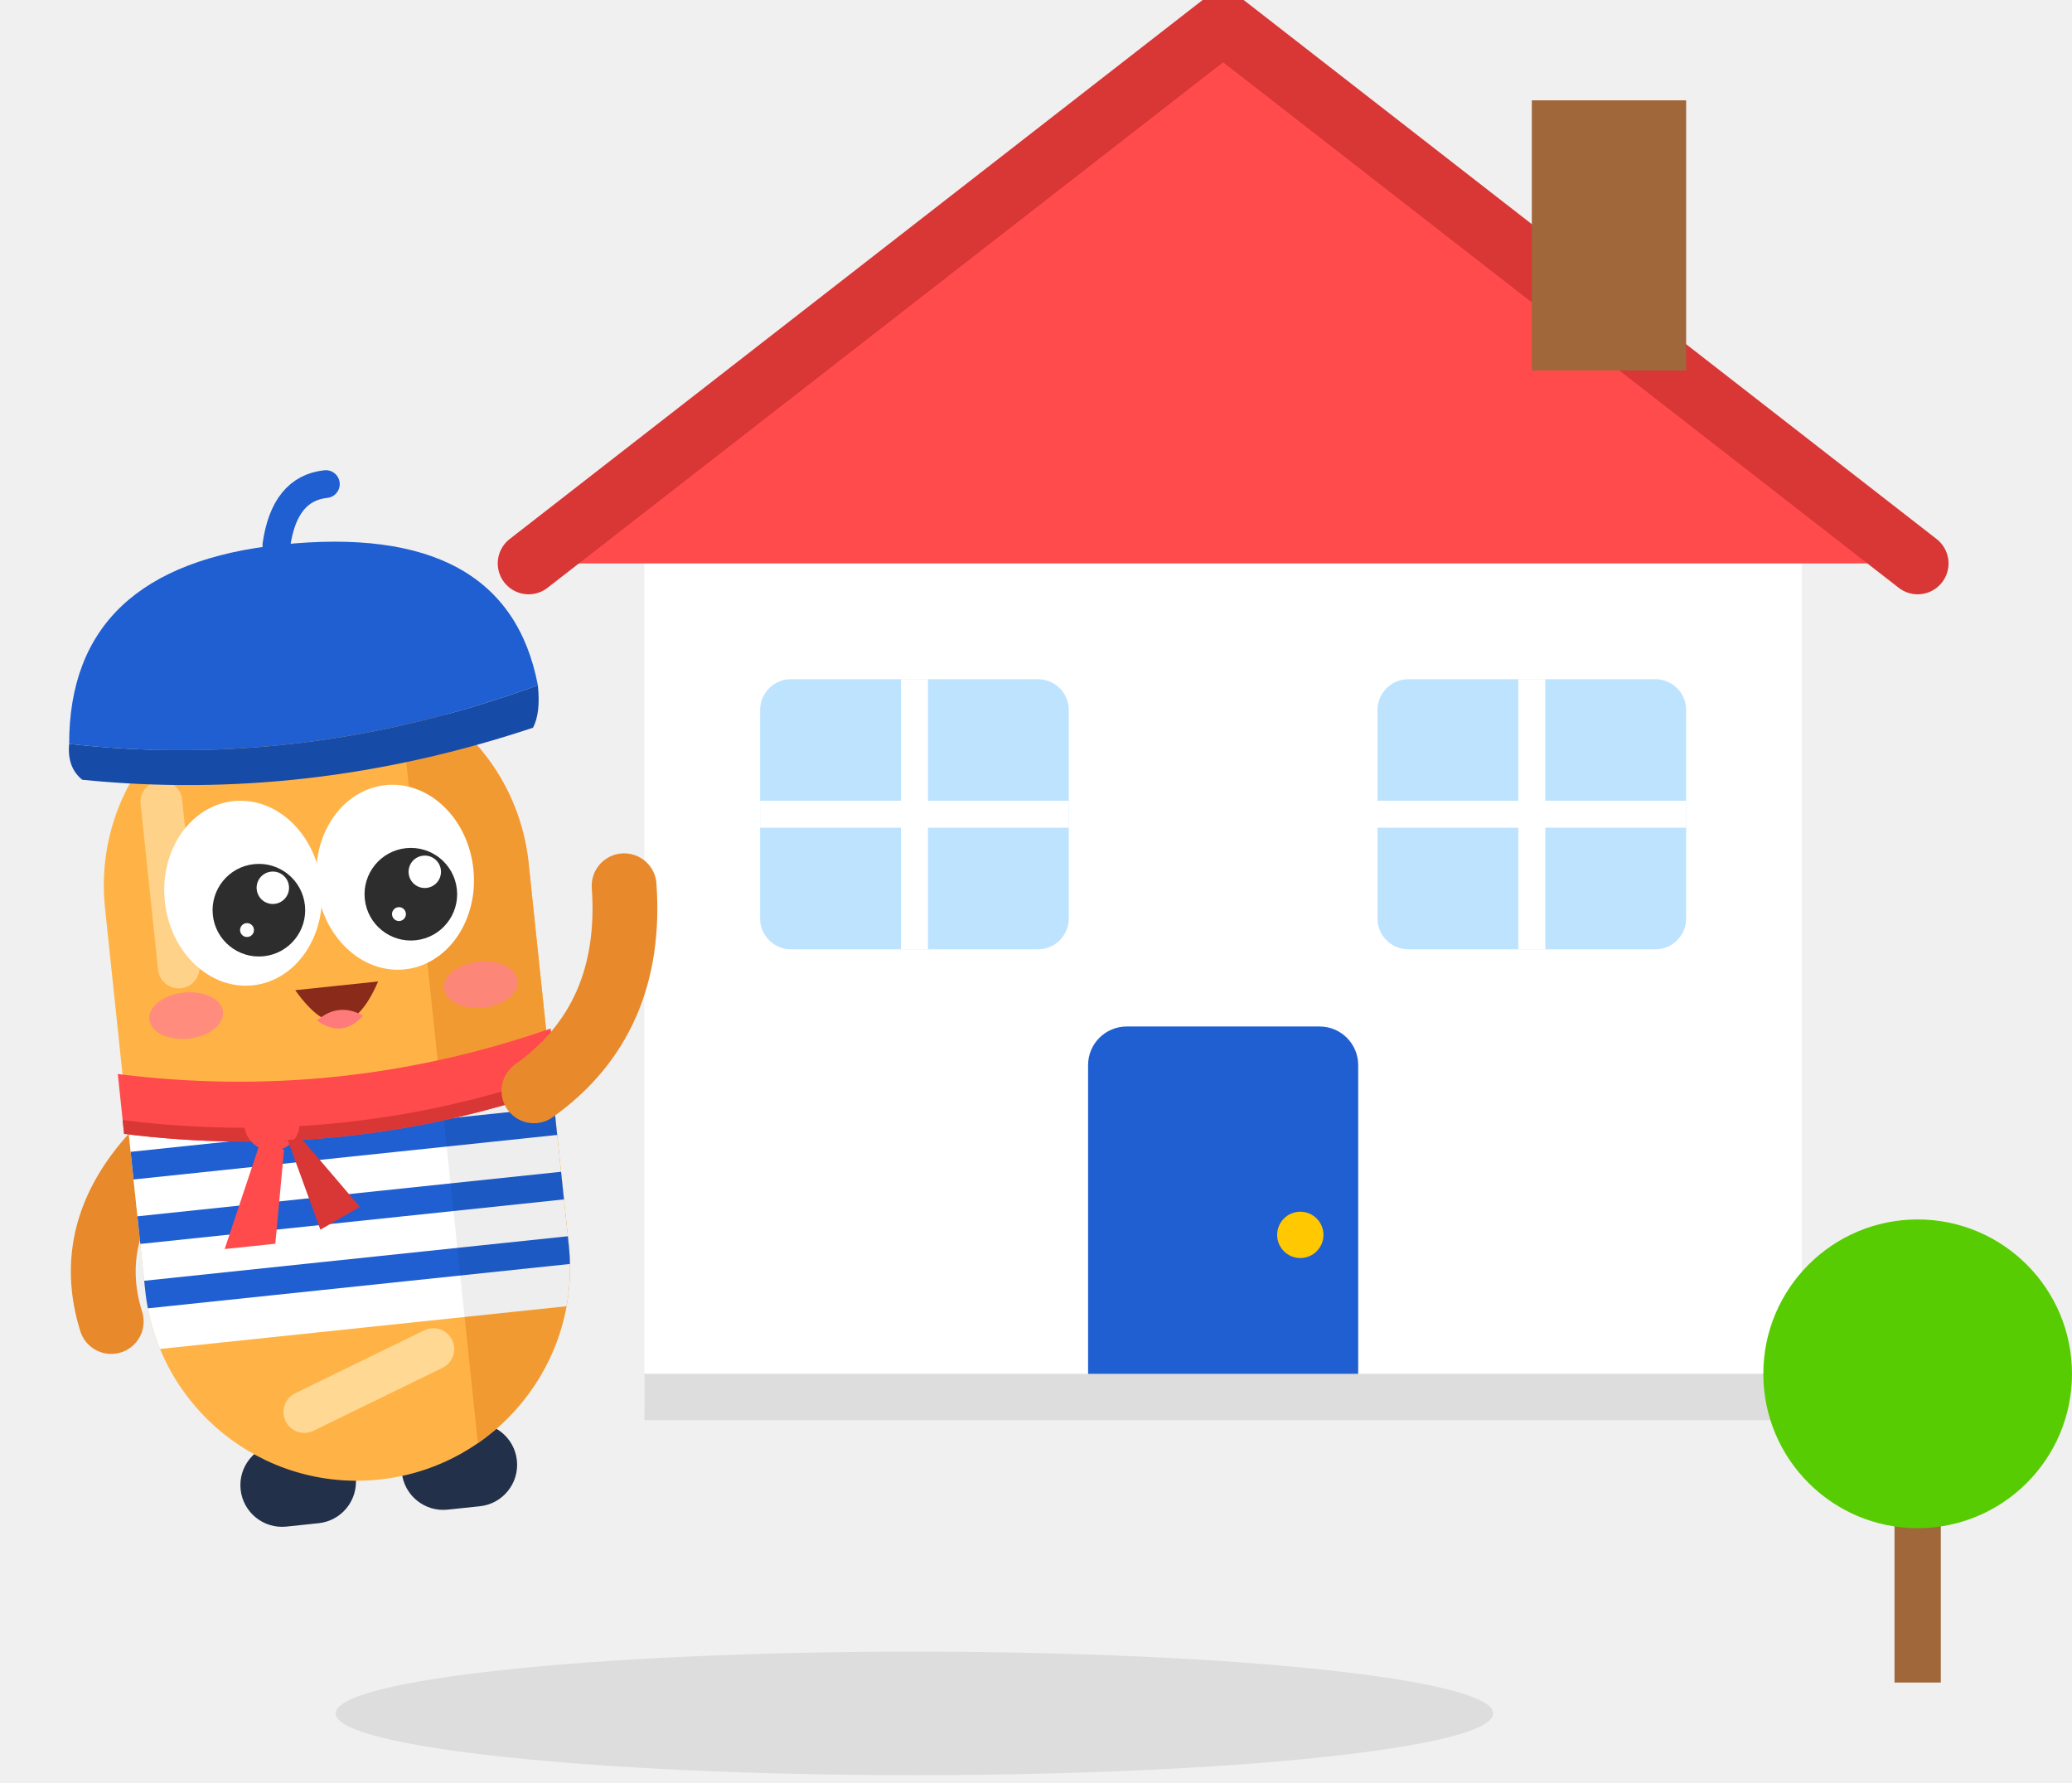
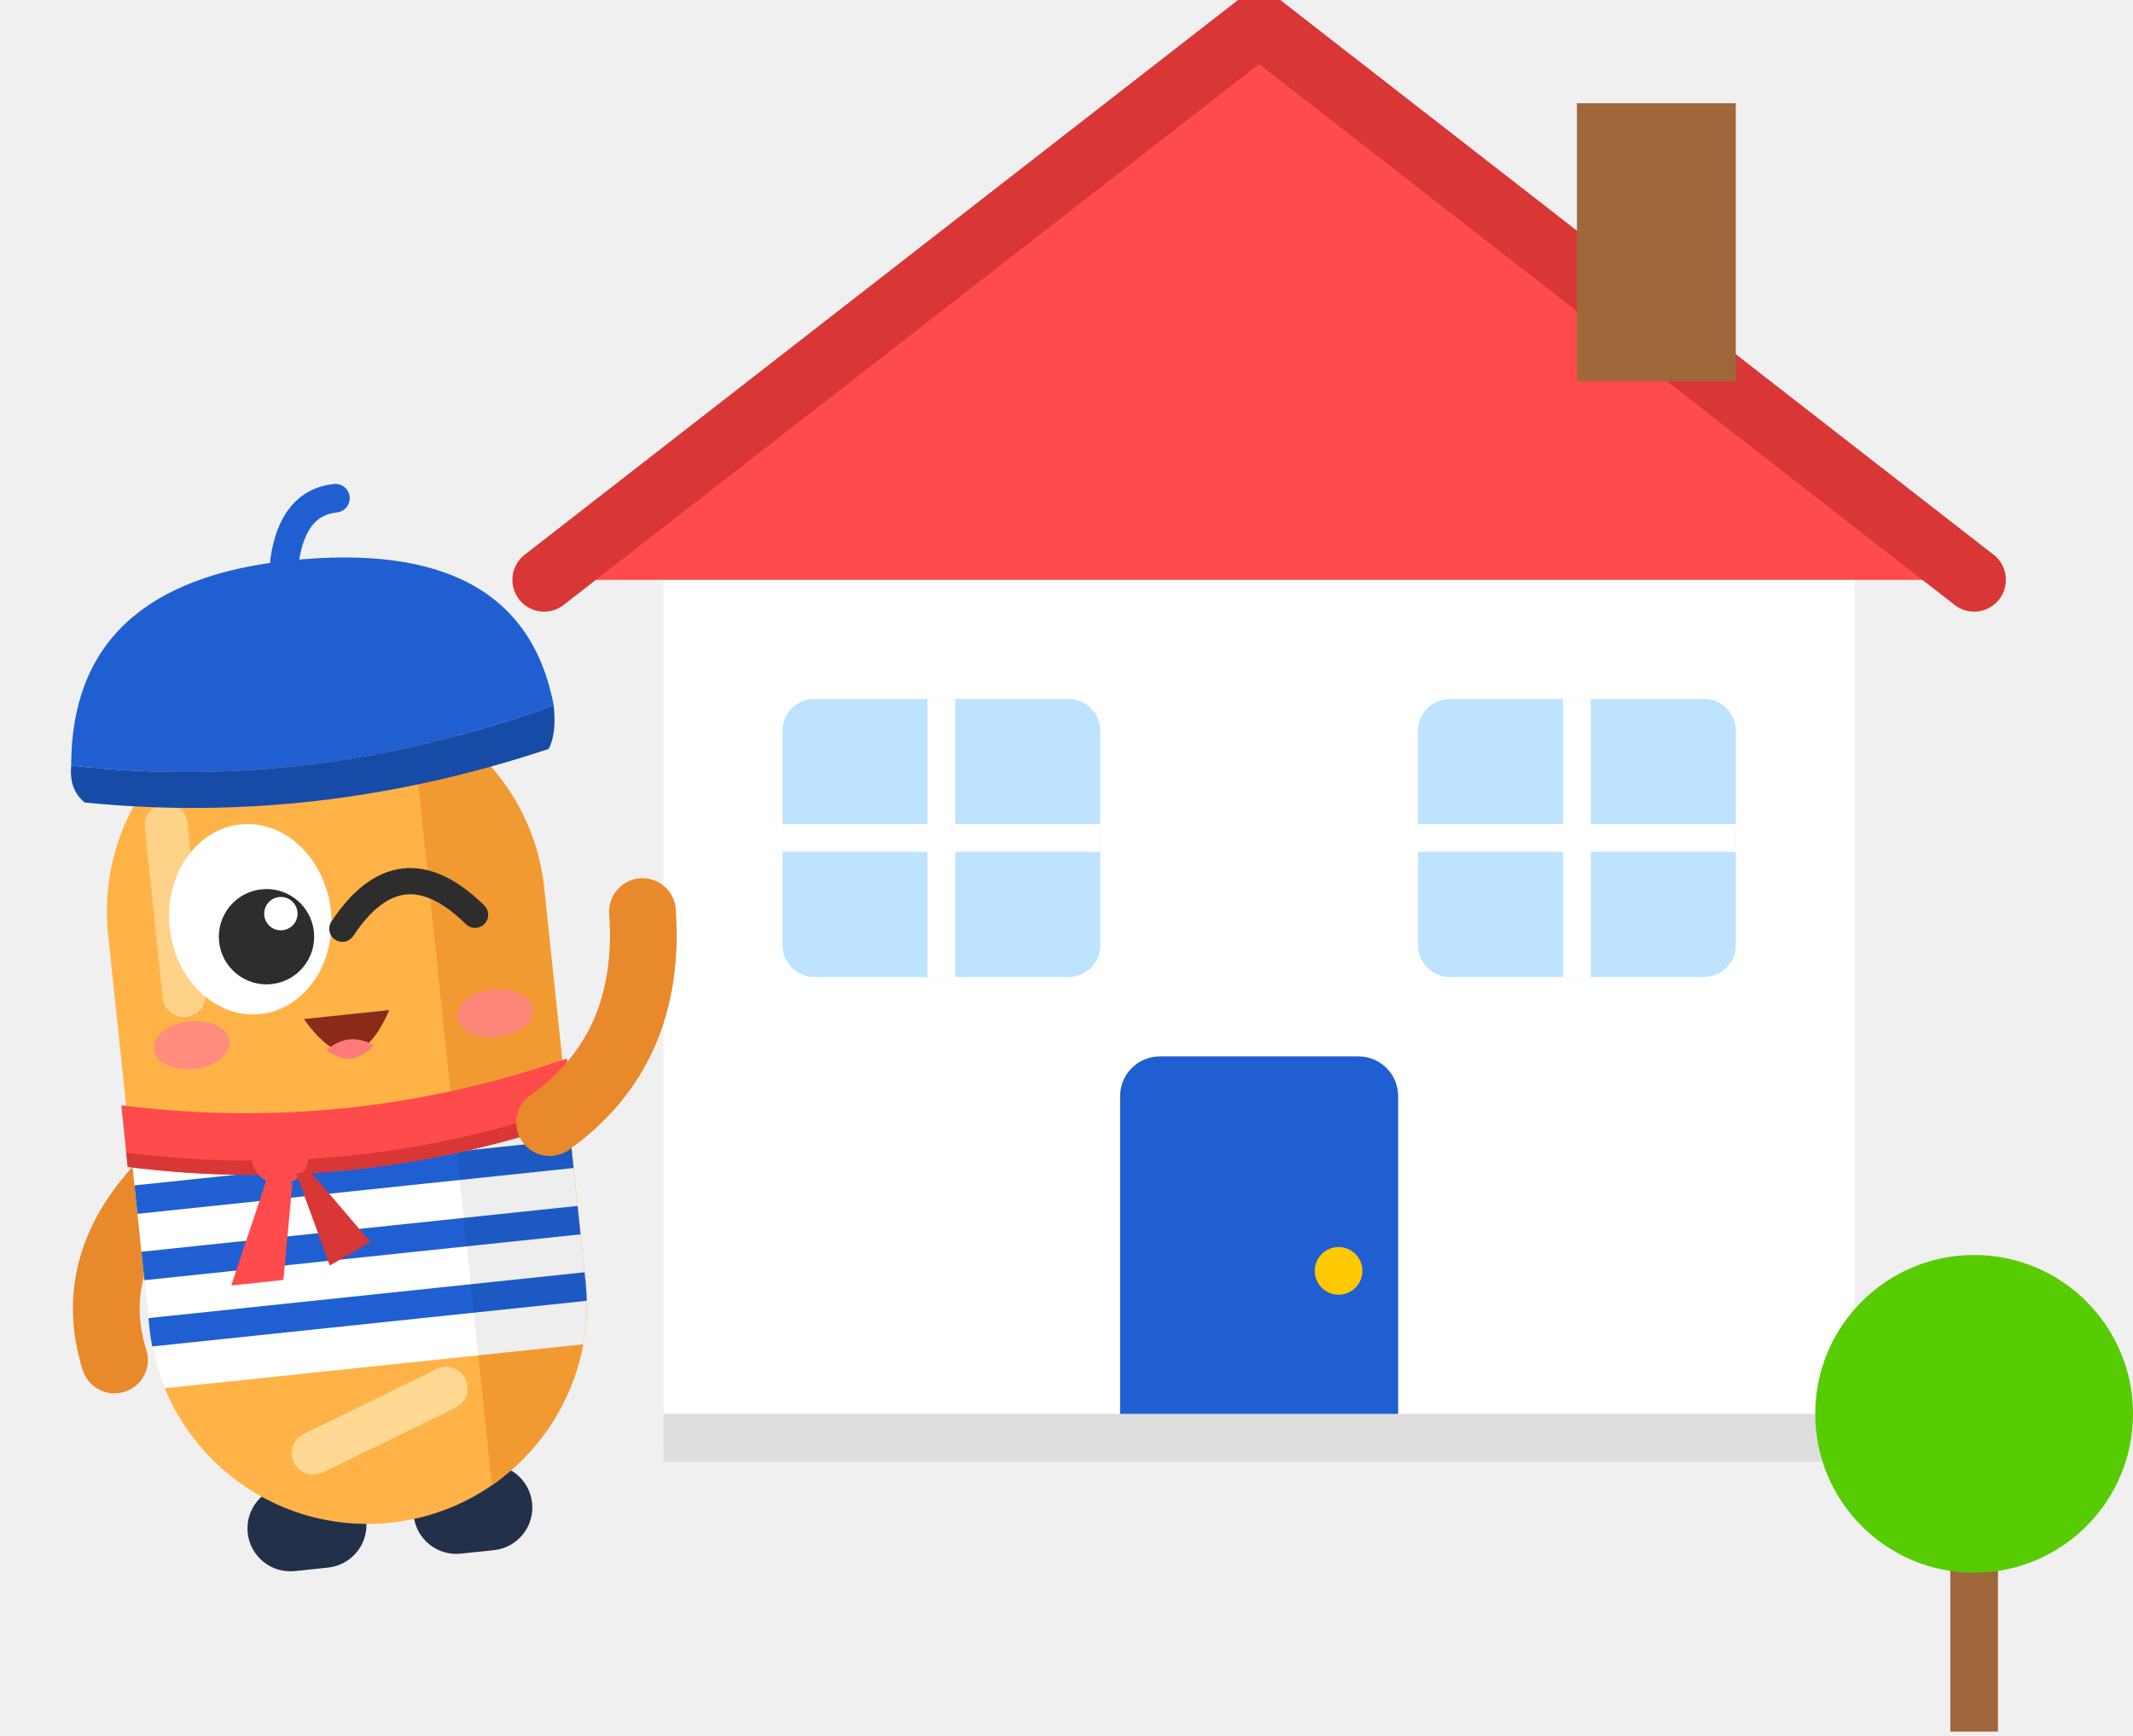
- <svg xmlns="http://www.w3.org/2000/svg" viewBox="63 104 537 462" width="537" height="462">
-   <ellipse cx="300" cy="548" rx="150" ry="16" fill="#000" opacity=".08" />
+ <svg xmlns="http://www.w3.org/2000/svg" viewBox="63 104 537 437" width="537" height="437">
  <g transform="translate(380 300)">
    <rect x="-150" y="-60" width="300" height="230" fill="#fff" />
    <path d="M-180 -50 L0 -190 L180 -50 Z" fill="#ff4b4b" />
    <path d="M-180 -50 L0 -190 L180 -50" fill="none" stroke="#d93636" stroke-width="16" stroke-linejoin="round" stroke-linecap="round" />
    <rect x="80" y="-170" width="40" height="70" fill="#a0673a" />
    <rect x="-120" y="-20" width="80" height="70" rx="8" fill="#bde3ff" />
    <path d="M-80 -20 V50 M-120 15 H-40" stroke="#fff" stroke-width="7" />
    <rect x="40" y="-20" width="80" height="70" rx="8" fill="#bde3ff" />
    <path d="M80 -20 V50 M40 15 H120" stroke="#fff" stroke-width="7" />
    <rect x="-35" y="70" width="70" height="100" rx="10" fill="#1f5fd1" />
    <circle cx="20" cy="124" r="6" fill="#ffc800" />
    <rect x="-150" y="160" width="300" height="12" fill="#ddd" />
  </g>
  <g transform="translate(560 470)">
    <rect x="-6" y="0" width="12" height="70" fill="#a0673a" />
    <circle cx="0" cy="-10" r="40" fill="#58cc02" />
  </g>
  <g transform="translate(150 380) scale(0.6) rotate(-6)">
    <defs>
      <clipPath id="b13">
        <rect x="-92" y="-170" width="184" height="350" rx="92" />
      </clipPath>
    </defs>
    <rect x="-60" y="160" width="50" height="36" rx="18" fill="#22304a" />
    <rect x="10" y="160" width="50" height="36" rx="18" fill="#22304a" />
    <path d="M-82 30 Q-116 60 -108 100" fill="none" stroke="#e8892c" stroke-width="28" stroke-linecap="round" />
    <g clip-path="url(#b13)">
      <rect x="-92" y="-170" width="184" height="350" fill="#ffb347" />
      <rect x="44" y="-170" width="60" height="350" fill="#f29a32" />
      <rect x="-72" y="-130" width="18" height="90" rx="9" fill="#ffd28a" />
      <rect x="-92" y="10" width="184" height="104" fill="#ffffff" />
      <rect x="-92" y="28" width="184" height="12" fill="#1f5fd1" />
      <rect x="-92" y="56" width="184" height="12" fill="#1f5fd1" />
      <rect x="-92" y="84" width="184" height="12" fill="#1f5fd1" />
      <rect x="44" y="10" width="60" height="104" fill="#000" opacity=".07" />
      <rect x="-40" y="128" width="80" height="18" rx="9" fill="#ffd994" transform="rotate(-20 0 137)" />
    </g>
    <ellipse cx="-32" cy="-78" rx="34" ry="40" fill="#ffffff" />
-     <ellipse cx="34" cy="-78" rx="34" ry="40" fill="#ffffff" />
    <circle cx="-26" cy="-70" r="20" fill="#2d2d2d" />
-     <circle cx="40" cy="-70" r="20" fill="#2d2d2d" />
    <circle cx="-19" cy="-79" r="7" fill="#ffffff" />
-     <circle cx="47" cy="-79" r="7" fill="#ffffff" />
-     <circle cx="-32" cy="-62" r="3" fill="#ffffff" />
-     <circle cx="34" cy="-62" r="3" fill="#ffffff" />
+     <path d="M6 -70 Q34 -104 62 -70" fill="none" stroke="#2d2d2d" stroke-width="11" stroke-linecap="round" />
    <ellipse cx="-62" cy="-28" rx="16" ry="10" fill="#ff7f8f" opacity=".75" />
    <ellipse cx="66" cy="-28" rx="16" ry="10" fill="#ff7f8f" opacity=".75" />
    <path d="M-14 -34 Q4 -2 22 -34 Z" fill="#8a2a1a" />
    <path d="M-6 -20 Q4 -11 14 -20 Q4 -27 -6 -20 Z" fill="#ff7a7a" />
    <path d="M-94 -6 Q0 16 94 -6 V20 Q0 42 -94 20 Z" fill="#ff4b4b" />
    <path d="M-94 14 Q0 36 94 14 V20 Q0 42 -94 20 Z" fill="#d93636" />
    <circle cx="-30" cy="22" r="12" fill="#ff4b4b" />
    <path d="M-36 30 L-56 74 L-34 74 L-26 34 Z" fill="#ff4b4b" />
    <path d="M-24 30 L-14 70 L4 62 L-18 30 Z" fill="#d93636" />
    <path d="M-100 -150 Q-92 -226 0 -226 Q98 -226 104 -154 Q0 -128 -100 -150 Z" fill="#1f5fd1" />
    <path d="M-100 -150 Q0 -128 104 -154 Q104 -142 100 -136 Q0 -114 -96 -134 Q-102 -140 -100 -150 Z" fill="#174ba8" />
    <path d="M-2 -226 Q4 -250 22 -250" fill="none" stroke="#1f5fd1" stroke-width="12" stroke-linecap="round" />
    <path d="M84 20 Q130 -6 132 -64" fill="none" stroke="#e8892c" stroke-width="28" stroke-linecap="round" />
  </g>
</svg>
